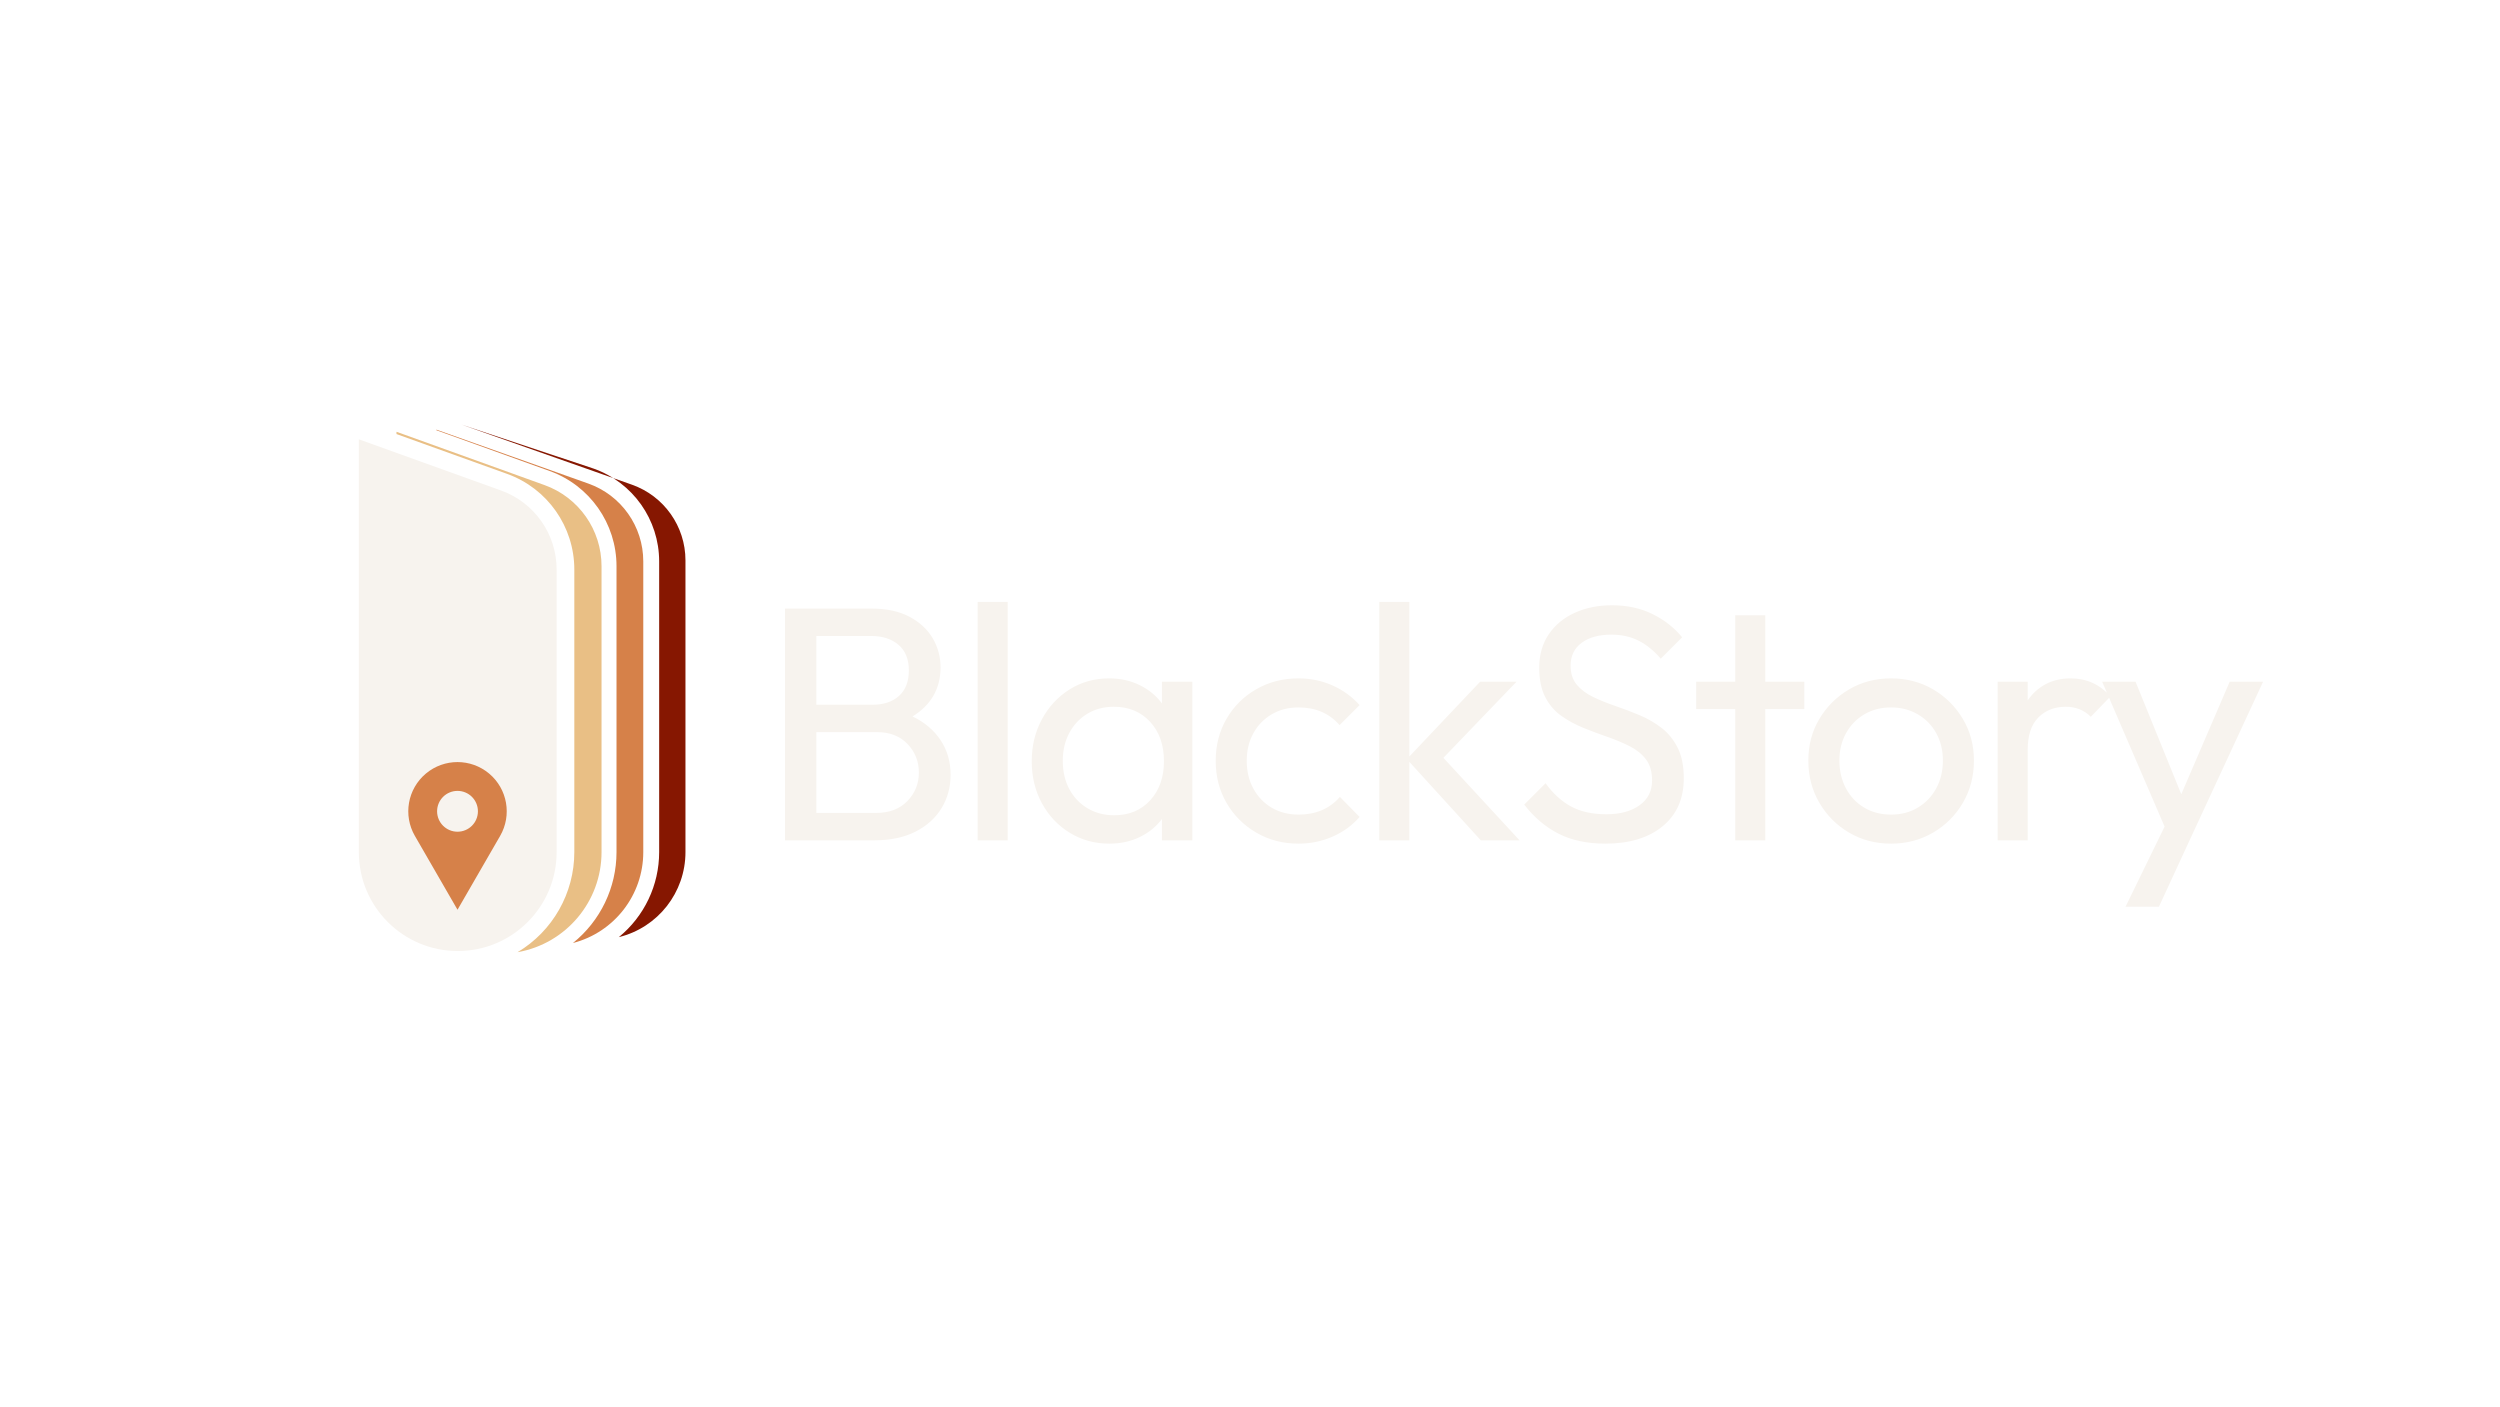
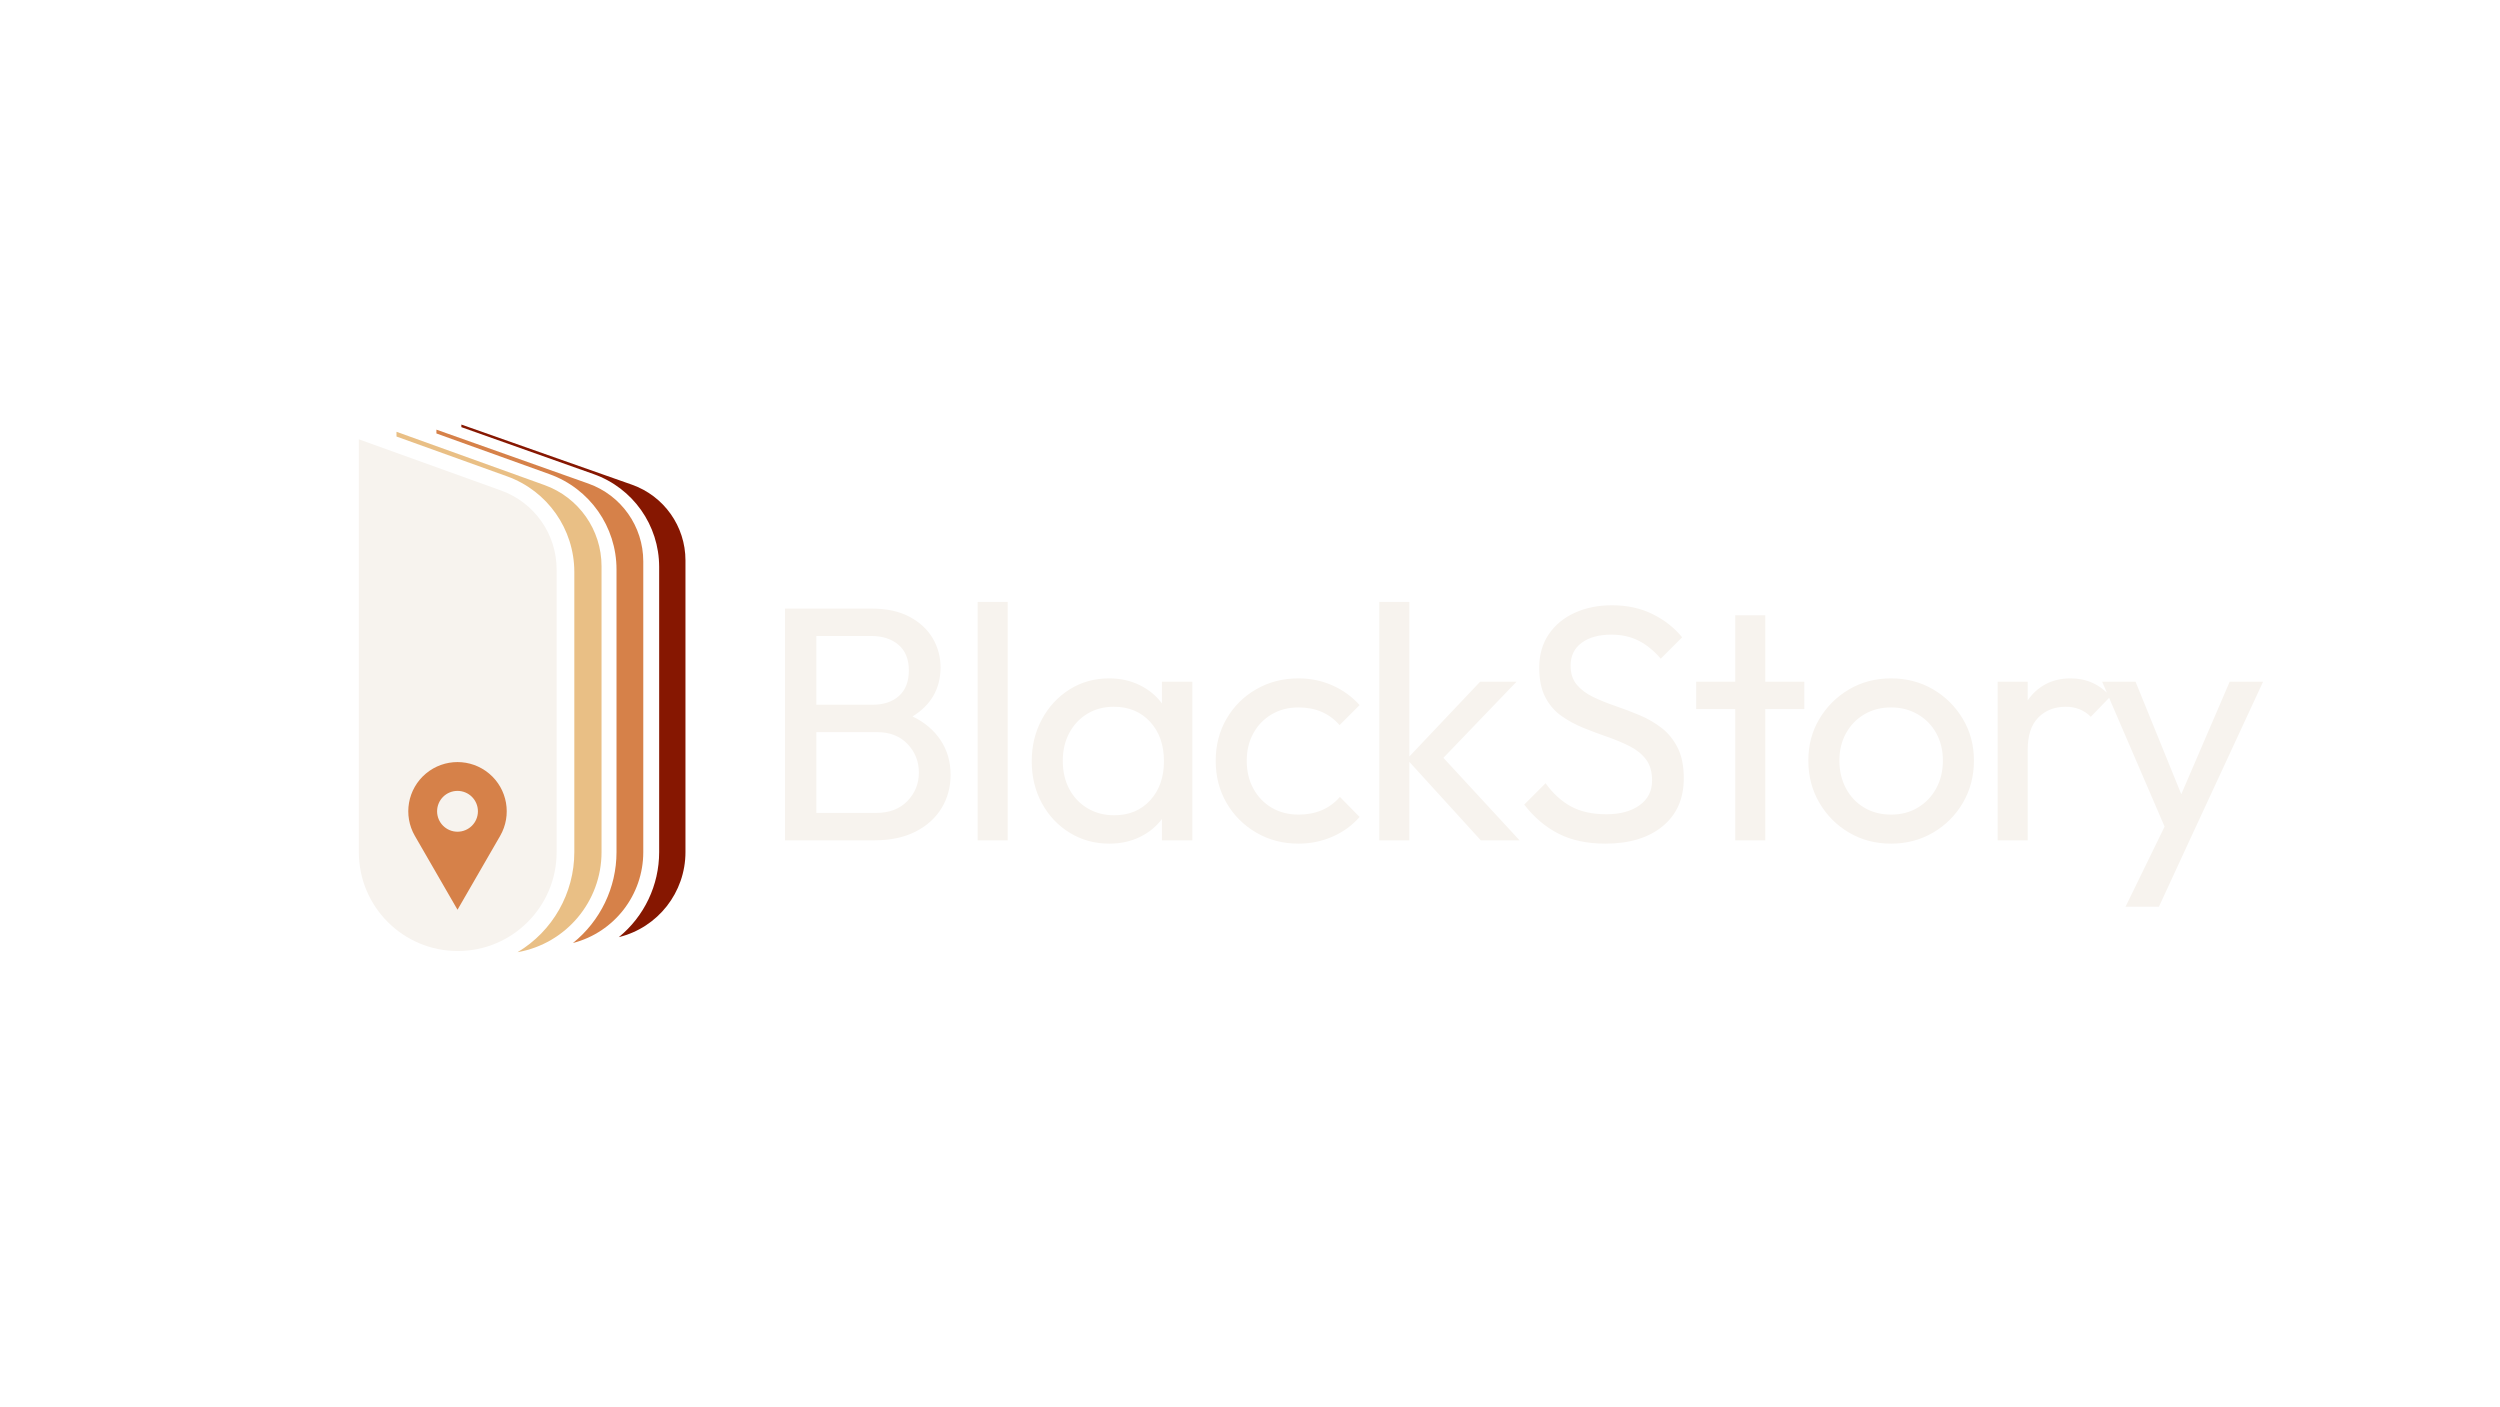
<svg xmlns="http://www.w3.org/2000/svg" role="img" aria-label="BlackStory" viewBox="0 0 1672 941">
  <g id="symbol" transform="translate(35.5 177) scale(0.3034)">
-     <path id="page-mahogany" d="M900 352.48L1275.84 484.96A177 177 0 0 1 1394 651.89L1394 1295A193 193 0 0 1 1247.1 1482.41A242 242 0 0 0 1336 1295L1336 654.07A217 217 0 0 0 1191.6 449.58L900 352.48Z" fill="#861701" />
-     <path id="page-copper" d="M845 363.68L1179.89 482.56A182 182 0 0 1 1301 654.07L1301 1295A207 207 0 0 1 1145.92 1495.38A257 257 0 0 0 1242 1295L1242 664.68A223 223 0 0 0 1094.53 454.86L845 365.03Z" fill="#D68149" />
-     <path id="page-sand" d="M757 368.42L1083.36 485.91A190 190 0 0 1 1209 664.68L1209 1295A224 224 0 0 1 1023.84 1515.61A257 257 0 0 0 1149 1295L1149 671.98A224 224 0 0 0 1000.87 461.22L757 373.43Z" fill="#E9BF85" />
+     <path id="page-mahogany" d="M900 352.48L1275.84 484.96A177 177 0 0 1 1394 651.89L1394 1295A193 193 0 0 1 1247.1 1482.41A242 242 0 0 0 1336 1295L1336 666.21A217 217 0 0 0 1191.6 461.72L900 358.2Z" fill="#861701" />
+     <path id="page-copper" d="M845 363.68L1179.89 482.56A182 182 0 0 1 1301 654.07L1301 1295A207 207 0 0 1 1145.92 1495.38A257 257 0 0 0 1242 1295L1242 671.75A223 223 0 0 0 1094.53 461.93L845 372.1Z" fill="#D68149" />
+     <path id="page-sand" d="M757 368.42L1083.36 485.91A190 190 0 0 1 1209 664.68L1209 1295A224 224 0 0 1 1023.84 1515.61A257 257 0 0 0 1149 1295L1149 677.43A224 224 0 0 0 1000.87 466.67L757 378.88Z" fill="#E9BF85" />
    <path id="cover" d="M674 385L987.66 497.92A185 185 0 0 1 1110 671.98L1110 1295A218 218 0 0 1 674 1295Z" fill="#F7F3EE" />
    <path id="pin" d="M891.5 1422L797.54 1259.25A108.5 108.5 0 1 1 985.46 1259.25ZM846.5 1205A45 45 0 1 0 936.5 1205A45 45 0 1 0 846.5 1205Z" fill="#D68149" />
  </g>
  <path id="wordmark" d="M584.84 562L525 562L525 407.03L583.06 407.03Q598.02 407.03 608.29 412.5Q618.56 417.97 623.81 426.9Q629.06 435.84 629.06 446.55L629.06 446.55Q628.83 467.77 610.3 479.16L610.3 479.16Q622.36 484.96 629.06 495.01Q635.76 505.06 635.76 518.23L635.76 518.23Q635.76 530.51 629.73 540.45Q623.7 550.39 612.31 556.19Q600.92 562 584.84 562L584.84 562M582.61 425.34L582.61 425.34L545.99 425.34L545.99 471.34L583.5 471.34Q594.67 471.34 601.26 465.42Q607.84 459.51 607.84 448.34L607.84 448.34Q607.84 437.18 600.92 431.26Q594 425.34 582.61 425.34M586.63 489.65L586.63 489.65L545.99 489.65L545.99 543.69L585.96 543.69Q599.14 543.69 606.84 535.76Q614.54 527.84 614.54 516.67L614.54 516.67Q614.54 505.51 606.95 497.58Q599.36 489.65 586.63 489.65M673.94 562L653.84 562L653.84 402.56L673.94 402.56L673.94 562M741.82 564.23L741.82 564.23Q727.31 564.23 715.47 556.98Q703.64 549.72 696.83 537.21Q690.02 524.71 690.02 509.08L690.02 509.08Q690.02 493.67 696.83 481.05Q703.64 468.44 715.36 461.07Q727.09 453.7 741.82 453.7L741.82 453.7Q752.99 453.7 762.14 458.17Q771.3 462.63 777.11 470.45L777.11 470.45L777.11 455.93L797.43 455.93L797.43 562L777.11 562L777.11 547.71Q771.52 555.3 762.37 559.77Q753.21 564.23 741.82 564.23M745.17 545.25L745.17 545.25Q760.13 545.25 769.29 535.2Q778.45 525.16 778.45 509.08L778.45 509.08Q778.45 492.78 769.18 482.73Q759.91 472.68 744.95 472.68L744.95 472.68Q734.9 472.68 727.2 477.37Q719.49 482.06 715.14 490.21Q710.79 498.36 710.79 508.85L710.79 508.85Q710.79 519.57 715.14 527.72Q719.49 535.87 727.31 540.56Q735.13 545.25 745.17 545.25M868.44 564.23L868.44 564.23Q852.8 564.23 840.19 556.86Q827.57 549.5 820.31 536.99Q813.06 524.49 813.06 508.85L813.06 508.85Q813.06 493.22 820.31 480.72Q827.57 468.21 840.19 460.96Q852.8 453.7 868.44 453.7L868.44 453.7Q880.49 453.7 891.1 458.39Q901.71 463.08 909.3 471.56L909.3 471.56L895.9 484.96Q885.63 473.13 868.44 473.13L868.44 473.13Q858.39 473.13 850.57 477.7Q842.76 482.28 838.29 490.32Q833.82 498.36 833.82 508.85L833.82 508.85Q833.82 519.35 838.29 527.5Q842.76 535.65 850.57 540.23Q858.39 544.81 868.44 544.81L868.44 544.81Q885.85 544.81 896.12 532.97L896.12 532.97L909.3 546.37Q901.93 554.85 891.21 559.54Q880.49 564.23 868.44 564.23M942.57 562L922.47 562L922.47 402.56L942.57 402.56L942.57 505.95L989.91 455.93L1014.25 455.93L965.35 506.84L1016.26 562L990.36 562L942.57 509.52L942.57 562M1073.65 564.23L1073.65 564.23Q1055.34 564.23 1042.27 557.53Q1029.21 550.84 1019.39 538.11L1019.39 538.11L1033.68 523.82Q1041.05 534.09 1050.65 539.34Q1060.25 544.58 1074.32 544.58L1074.32 544.58Q1088.16 544.58 1096.54 538.55Q1104.91 532.52 1104.91 522.03L1104.91 522.03Q1104.91 513.32 1100.89 507.96Q1096.87 502.6 1090.06 499.14Q1083.25 495.68 1075.21 492.89Q1067.17 490.1 1059.13 486.86Q1051.09 483.62 1044.28 478.82Q1037.47 474.02 1033.45 466.2Q1029.43 458.39 1029.43 446.55L1029.43 446.55Q1029.43 433.6 1035.8 424.22Q1042.16 414.85 1053.22 409.82Q1064.27 404.8 1078.11 404.8L1078.11 404.8Q1093.3 404.8 1105.25 410.71Q1117.19 416.63 1125.01 426.23L1125.01 426.23L1110.72 440.52Q1103.79 432.49 1095.87 428.47Q1087.94 424.45 1077.67 424.45L1077.67 424.45Q1065.16 424.45 1057.79 429.92Q1050.42 435.39 1050.42 445.21L1050.42 445.21Q1050.42 453.03 1054.56 457.94Q1058.69 462.85 1065.39 466.09Q1072.08 469.33 1080.24 472.12Q1088.39 474.91 1096.42 478.26Q1104.46 481.61 1111.16 486.75Q1117.86 491.88 1121.99 500.03Q1126.12 508.18 1126.12 520.47L1126.12 520.47Q1126.12 541.01 1111.94 552.62Q1097.76 564.23 1073.65 564.23M1180.61 562L1160.51 562L1160.51 474.24L1134.39 474.24L1134.39 455.93L1160.51 455.93L1160.51 411.5L1180.61 411.5L1180.61 455.93L1206.73 455.93L1206.73 474.24L1180.61 474.24L1180.61 562M1264.79 564.23L1264.79 564.23Q1249.16 564.23 1236.66 556.86Q1224.15 549.5 1216.78 536.88Q1209.41 524.26 1209.41 508.63L1209.41 508.63Q1209.41 493.22 1216.78 480.83Q1224.15 468.44 1236.66 461.07Q1249.16 453.7 1264.79 453.7L1264.79 453.7Q1280.2 453.7 1292.71 460.96Q1305.21 468.21 1312.69 480.72Q1320.17 493.22 1320.17 508.63L1320.17 508.63Q1320.17 524.26 1312.8 536.88Q1305.43 549.5 1292.82 556.86Q1280.2 564.23 1264.79 564.23M1264.79 544.81L1264.79 544.81Q1274.84 544.81 1282.66 540.12Q1290.47 535.43 1294.94 527.28Q1299.4 519.13 1299.4 508.63L1299.4 508.63Q1299.4 498.36 1294.94 490.32Q1290.47 482.28 1282.55 477.7Q1274.62 473.13 1264.79 473.13L1264.79 473.13Q1254.74 473.13 1246.93 477.7Q1239.11 482.28 1234.65 490.32Q1230.18 498.36 1230.18 508.63L1230.18 508.63Q1230.18 519.13 1234.65 527.39Q1239.11 535.65 1246.93 540.23Q1254.74 544.81 1264.79 544.81M1356.12 562L1336.03 562L1336.03 455.93L1356.12 455.93L1356.12 468.44Q1360.81 461.51 1368.07 457.61Q1375.33 453.7 1384.93 453.7L1384.93 453.7Q1400.78 453.7 1411.5 465.76L1411.5 465.76L1398.33 479.38Q1391.63 472.68 1381.58 472.68L1381.58 472.68Q1370.41 472.68 1363.27 479.83Q1356.12 486.97 1356.12 501.49L1356.12 501.49L1356.12 562M1443.88 606.44L1421.55 606.44L1447.68 552.84L1405.92 455.93L1428.25 455.93L1458.84 531.18L1491.22 455.93L1513.55 455.93L1463.98 562.89L1443.88 606.44" fill="#F7F3EE" />
</svg>
